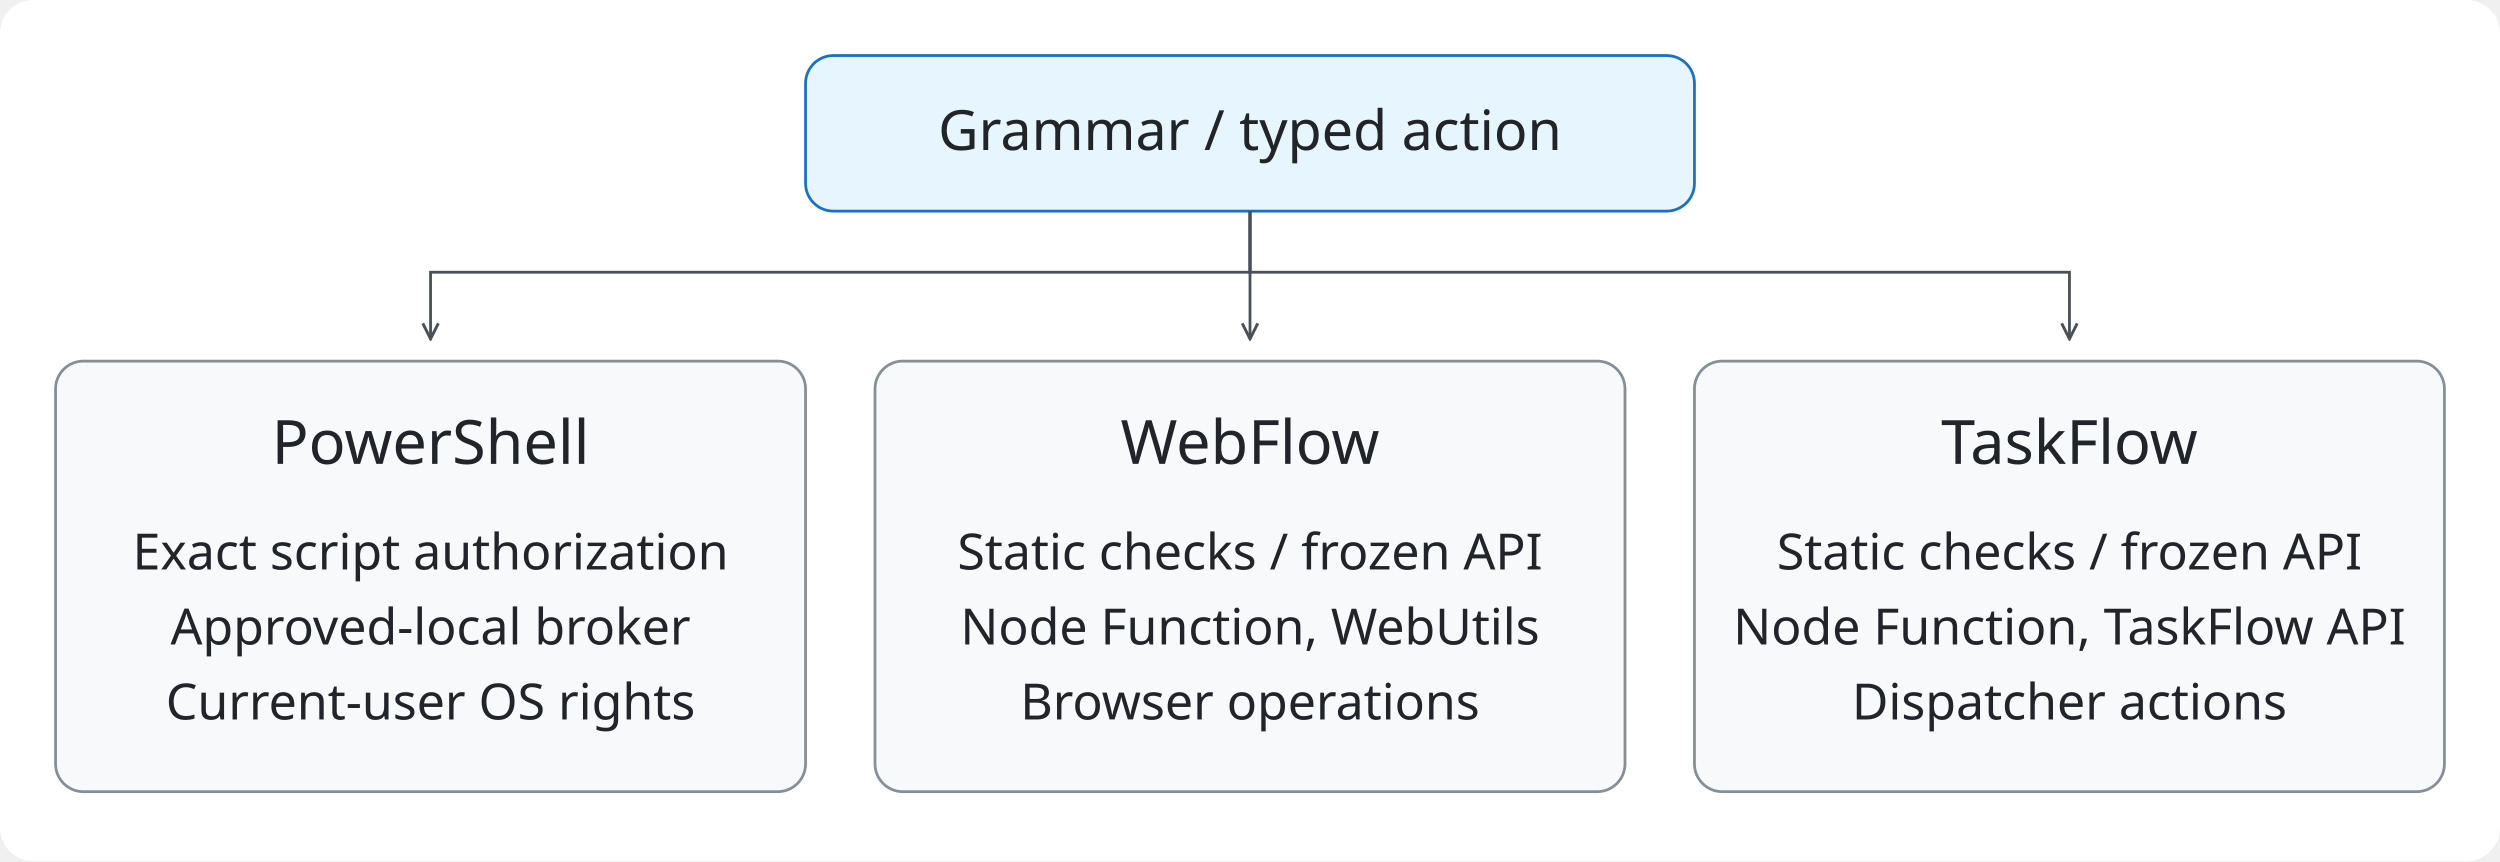
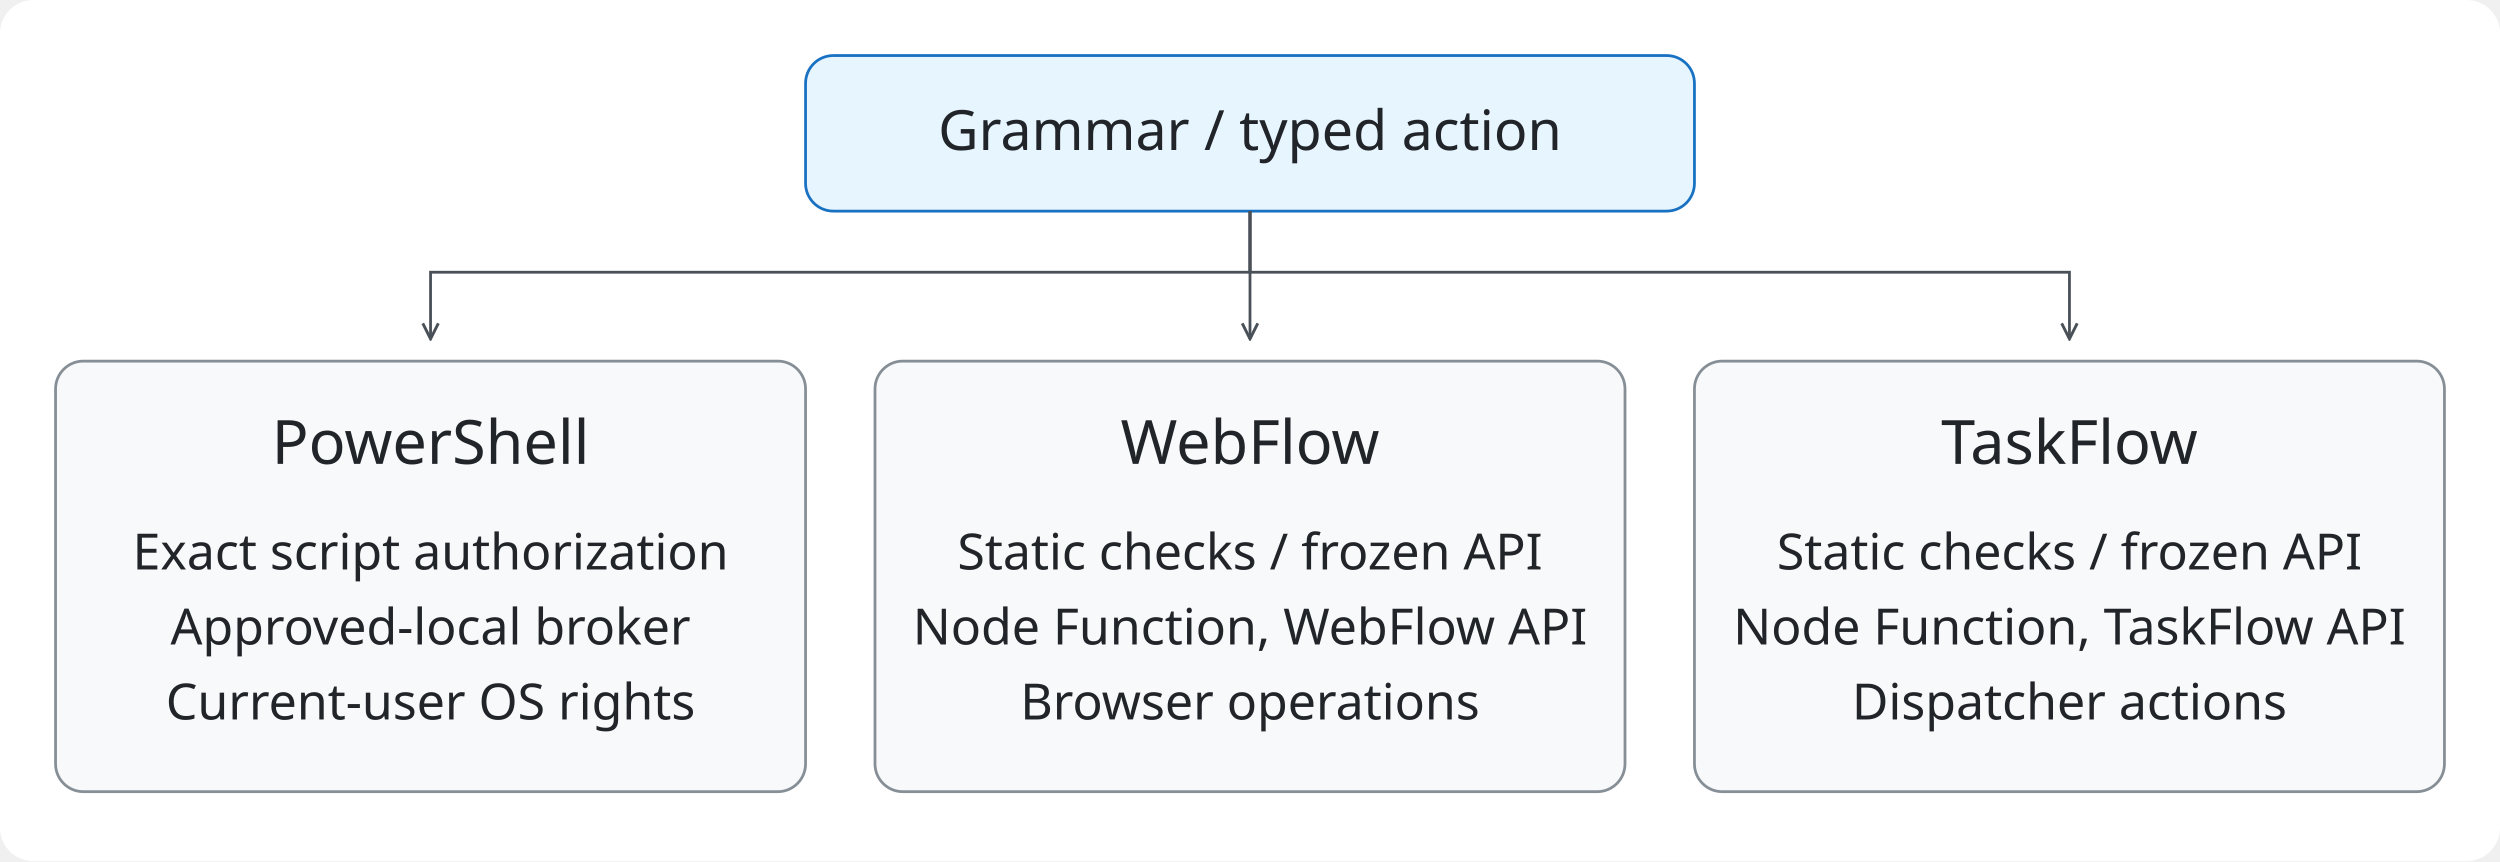
<svg xmlns="http://www.w3.org/2000/svg" viewBox="0 0 900 310" role="img" aria-labelledby="title desc">
  <defs>
    <marker id="arrow" viewBox="0 0 10 10" refX="9" refY="5" markerWidth="7" markerHeight="7" orient="auto">
      <path d="M1 1 L9 5 L1 9" fill="none" stroke="#495057" stroke-width="1.5" />
    </marker>
  </defs>
  <rect width="900" height="310" rx="12" fill="#fff" />
  <g font-family="Segoe UI, sans-serif" text-anchor="middle" fill="#212529">
    <rect x="290" y="20" width="320" height="56" rx="10" fill="#e7f5ff" stroke="#1971c2" />
    <text x="450" y="54" font-size="20">Grammar / typed action</text>
    <g stroke="#495057" fill="none" marker-end="url(#arrow)">
      <path d="M450 76 V98 H155 V122" />
      <path d="M450 76 V122" />
      <path d="M450 76 V98 H745 V122" />
    </g>
    <g fill="#f8f9fa" stroke="#868e96">
      <rect x="20" y="130" width="270" height="155" rx="10" />
      <rect x="315" y="130" width="270" height="155" rx="10" />
      <rect x="610" y="130" width="270" height="155" rx="10" />
    </g>
    <g font-size="22">
      <text x="155" y="167">PowerShell</text>
      <text x="450" y="167">WebFlow</text>
      <text x="745" y="167">TaskFlow</text>
    </g>
    <g font-size="18">
      <text x="155" y="205">Exact script authorization</text>
      <text x="155" y="232">Approved-local broker</text>
      <text x="155" y="259">Current-user OS rights</text>
      <text x="450" y="205">Static checks / frozen API</text>
-       <text x="450" y="232">Node Function, WebUtils</text>
+       <text x="450" y="232">Node Function, WebFlow API</text>
      <text x="450" y="259">Browser operations</text>
      <text x="745" y="205">Static checks / frozen API</text>
      <text x="745" y="232">Node Function, TaskFlow API</text>
      <text x="745" y="259">Dispatcher actions</text>
    </g>
  </g>
</svg>
